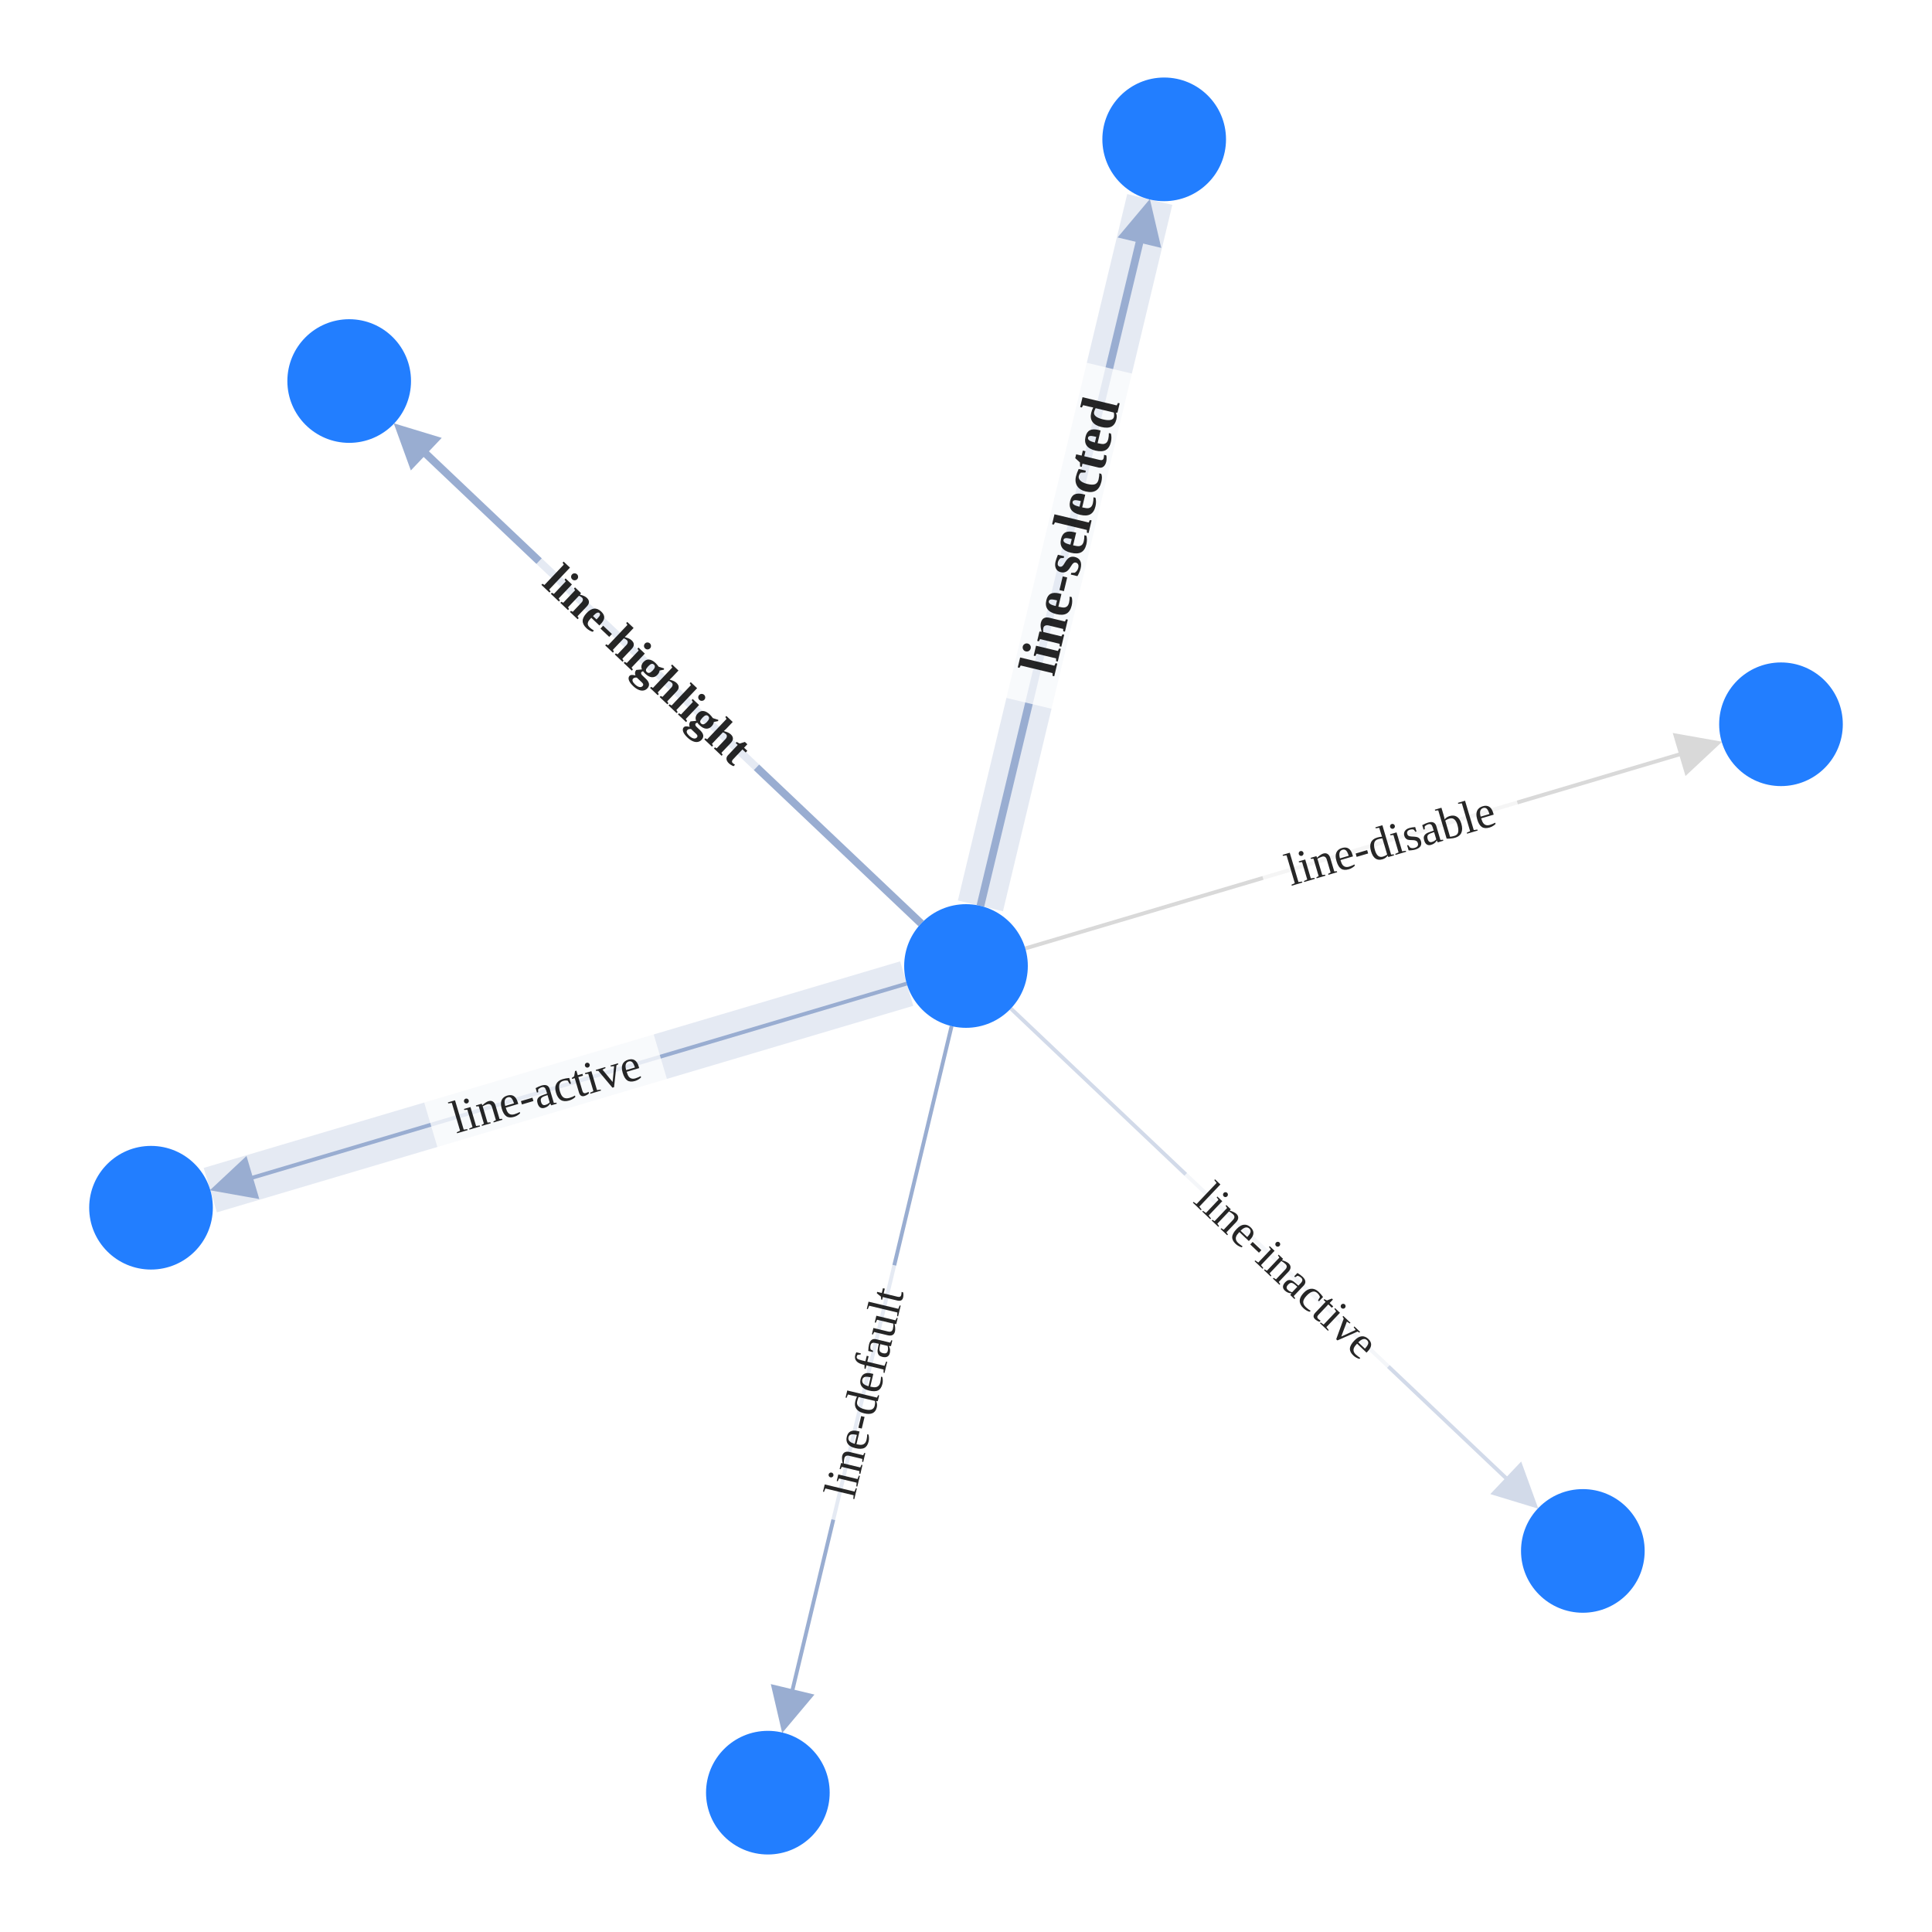
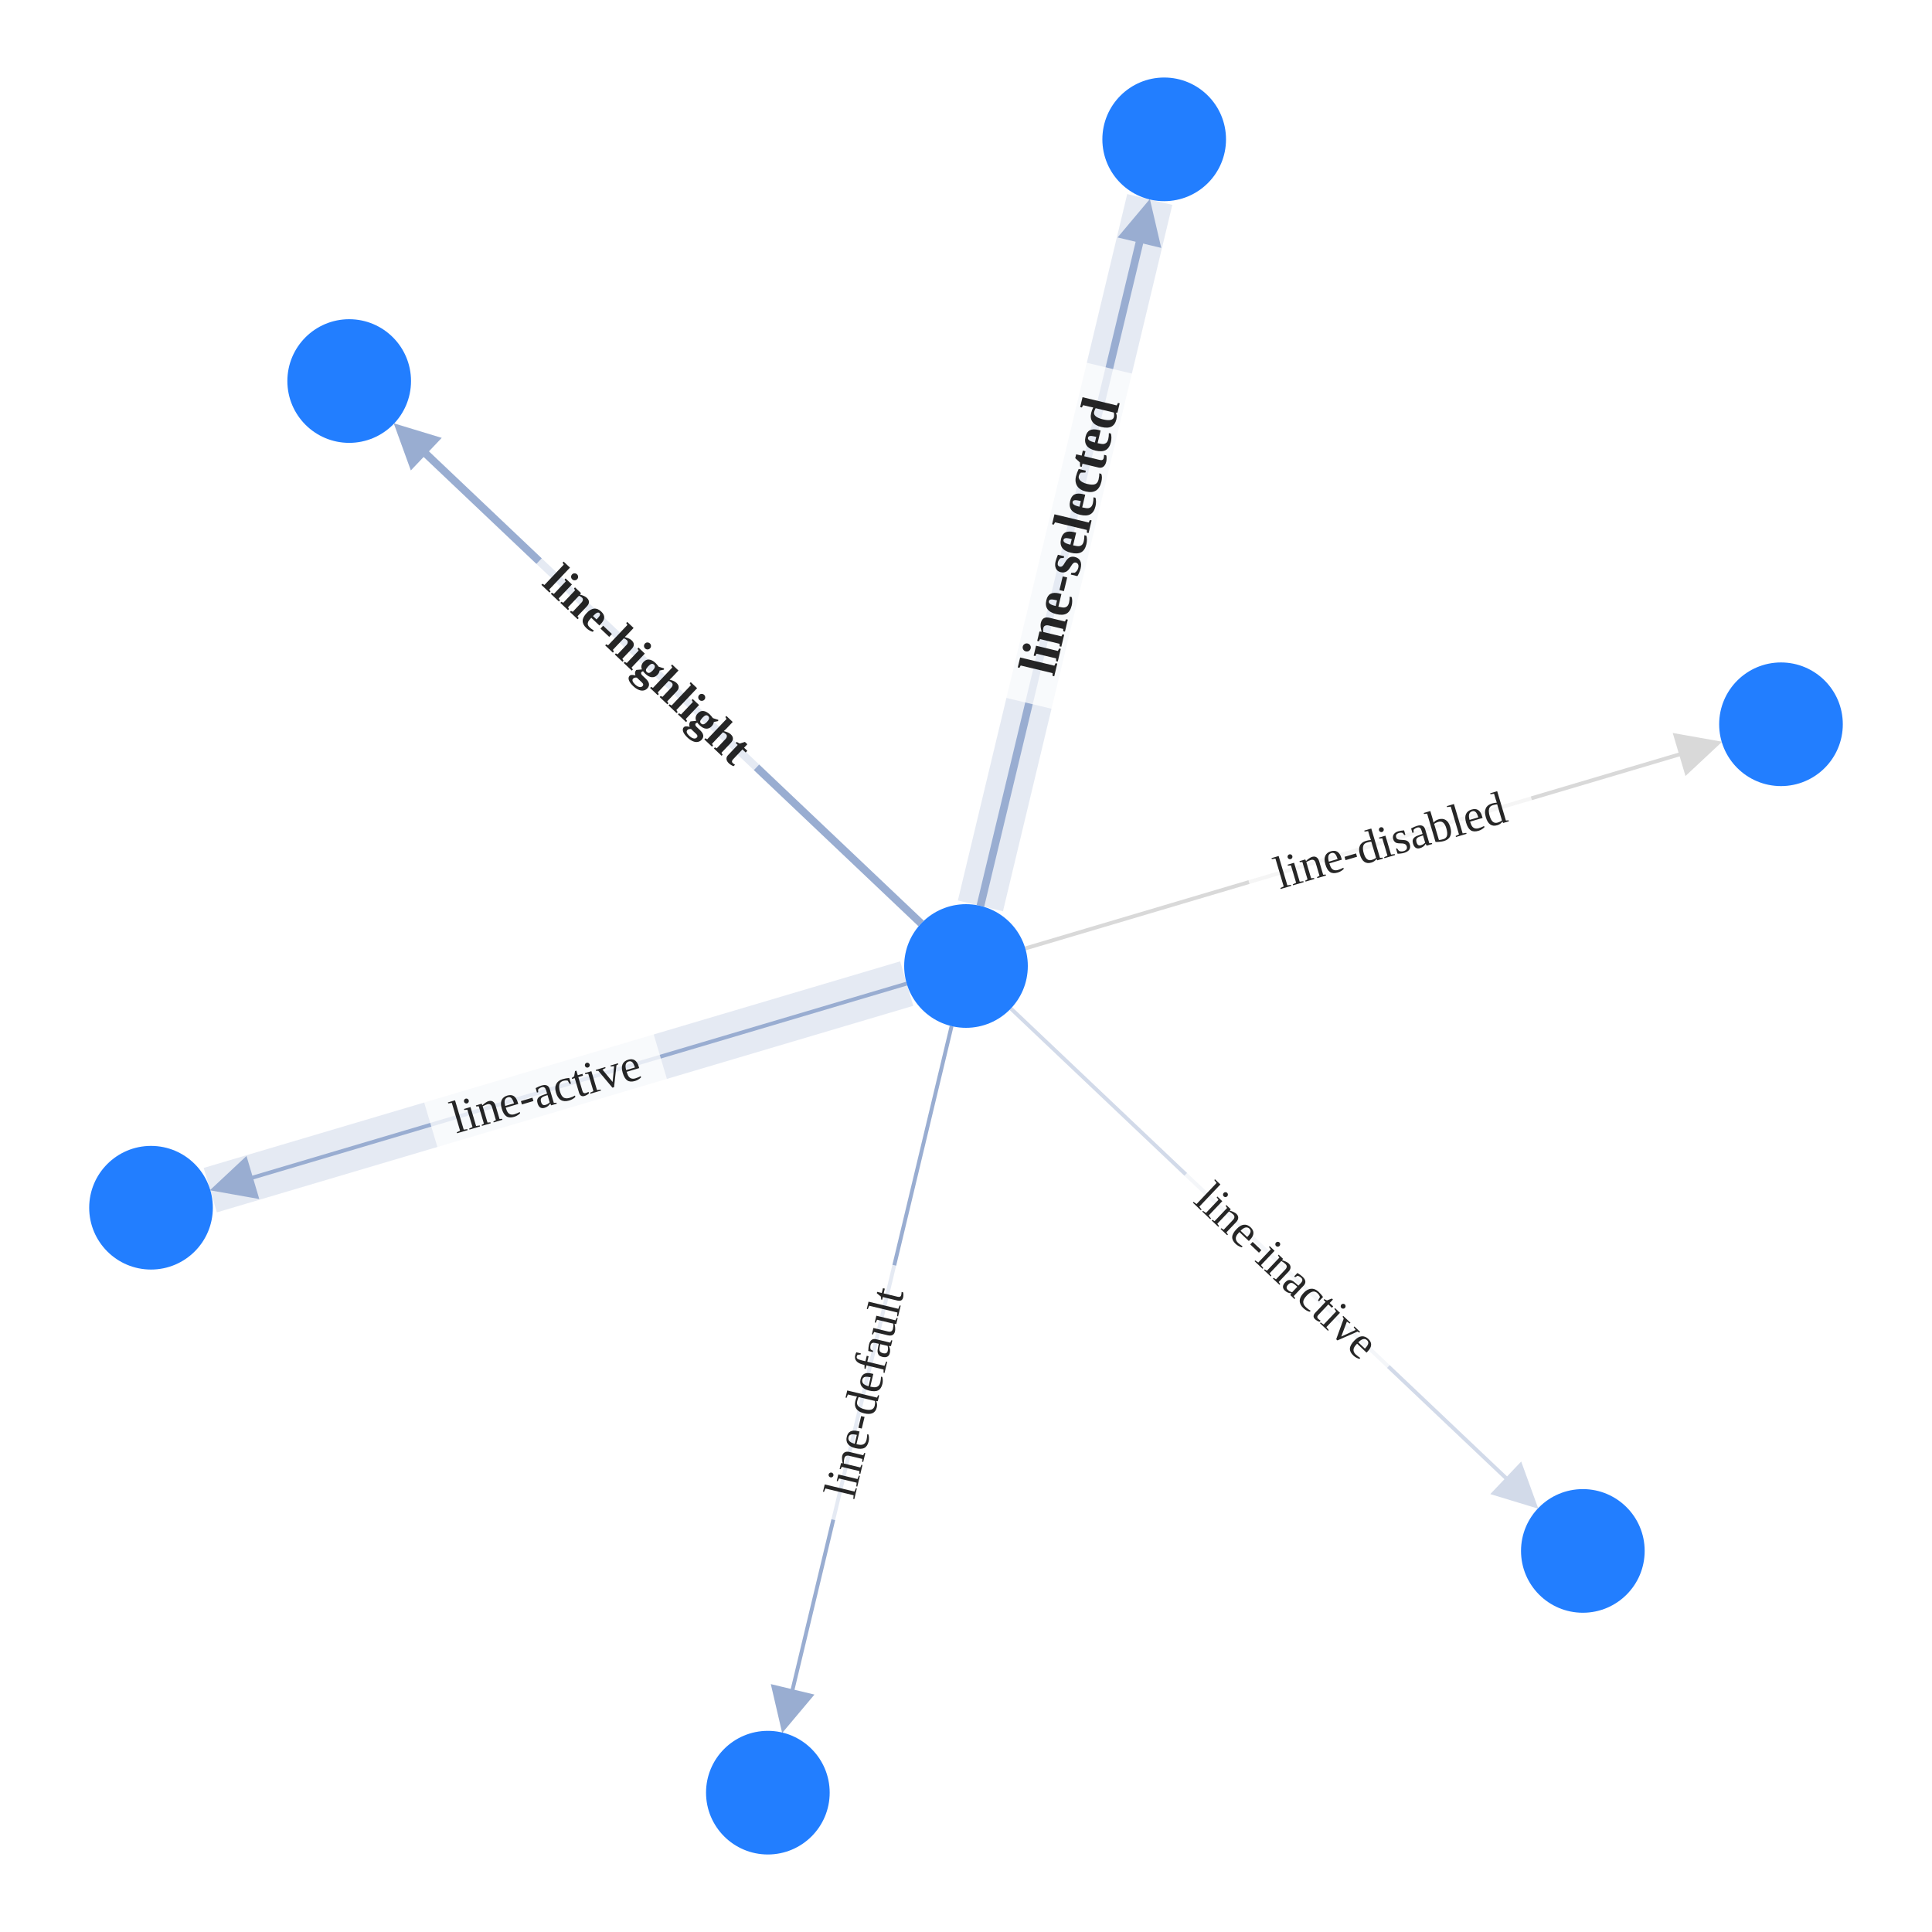
<svg xmlns="http://www.w3.org/2000/svg" width="500" height="500" style="background: transparent; position: absolute; outline: none;" color-interpolation-filters="sRGB" tabindex="1">
  <defs />
  <g id="g-svg-camera" transform="matrix(1,0,0,1,0,0)">
    <g id="g-root" fill="none" transform="matrix(1,0,0,1,0,0)">
      <g id="g-svg-7" fill="none" transform="matrix(1,0,0,1,0,0)" />
      <g id="g-svg-6" fill="none" transform="matrix(1,0,0,1,0,0)">
        <g id="line-default" fill="none" marker-start="false" marker-end="true" transform="matrix(1,0,0,1,0,0)">
          <g id="line-default" fill="none" marker-start="false" marker-end="true" stroke="transparent" stroke-width="3" />
          <g transform="matrix(1,0,0,1,202.4515,265.5593)">
            <path id="key" fill="none" d="M 43.819,0 L 1.398,176.987" stroke-width="1" stroke="rgba(153,173,209,1)" />
            <path id="key" fill="none" d="M 0,0 L 0,0" stroke-width="3" stroke="transparent" />
            <g transform="matrix(0.233081,-0.972457,0.972457,0.233081,1.398486,176.9872)">
              <path id="g-svg-65" fill="rgba(153,173,209,1)" d="M 0,5 L 10,0 L 10,10 Z" transform="translate(-5,-5)" stroke-width="1" stroke="rgba(153,173,209,1)" width="10" height="10" stroke-dasharray="0,0" />
              <path id="g-svg-65" fill="transparent" d="M 0,5 L 10,0 L 10,10 Z" transform="translate(-5,-5)" stroke-width="3" stroke="transparent" width="10" height="10" stroke-dasharray="0,0" />
            </g>
          </g>
          <g id="label" fill="none" transform="matrix(0.233079,-0.972458,0.972458,0.233079,223.4288,360.8601)">
            <g transform="matrix(1,0,0,1,-33.36,-11.5)">
              <path id="background" fill="rgba(255,255,255,1)" d="M 0,0 l 67.72,0 l 0,23 l-67.72 0 z" opacity="0.75" stroke-width="0" width="67.72" height="23" />
            </g>
            <g transform="matrix(1,0,0,1,0,0)">
              <text id="text" fill="rgba(0,0,0,0.851)" dominant-baseline="central" paint-order="stroke" dx="0.5" font-size="12" text-anchor="middle">
                line-default
              </text>
            </g>
          </g>
        </g>
        <g id="line-active" fill="none" marker-start="false" marker-end="true" transform="matrix(1,0,0,1,0,0)">
          <g id="line-active" fill="none" marker-start="false" marker-end="true" stroke="transparent" stroke-width="3" />
          <g transform="matrix(1,0,0,1,54.42151,254.5497)">
            <path id="halo" fill="none" d="M 180.239,0 L 0,53.459" stroke-width="12" stroke="rgba(153,173,209,1)" stroke-dasharray="0,0" pointer-events="none" stroke-opacity="0.25" />
            <path id="halo" fill="none" d="M 180.239,0 L 0,53.459" stroke-width="14" stroke="transparent" stroke-dasharray="0,0" pointer-events="none" stroke-opacity="0.25" />
          </g>
          <g transform="matrix(1,0,0,1,54.42151,254.5497)">
            <path id="key" fill="none" d="M 180.239,0 L 5.752,51.753" stroke-width="1" stroke="rgba(153,173,209,1)" />
            <path id="key" fill="none" d="M 0,0 L 0,0" stroke-width="3" stroke="transparent" />
            <g transform="matrix(0.958718,-0.284358,0.284358,0.958718,5.752308,51.75322)">
              <path id="g-svg-77" fill="rgba(153,173,209,1)" d="M 0,5 L 10,0 L 10,10 Z" transform="translate(-5,-5)" stroke-width="1" stroke="rgba(153,173,209,1)" width="10" height="10" stroke-dasharray="0,0" />
              <path id="g-svg-77" fill="transparent" d="M 0,5 L 10,0 L 10,10 Z" transform="translate(-5,-5)" stroke-width="3" stroke="transparent" width="10" height="10" stroke-dasharray="0,0" />
            </g>
          </g>
          <g id="label" fill="none" transform="matrix(0.958721,-0.284349,0.284349,0.958721,140.7061,282.4168)">
            <g transform="matrix(1,0,0,1,-30.48,-11.5)">
              <path id="background" fill="rgba(255,255,255,1)" d="M 0,0 l 61.96,0 l 0,23 l-61.96 0 z" opacity="0.75" stroke-width="0" width="61.96" height="23" />
            </g>
            <g transform="matrix(1,0,0,1,0,0)">
              <text id="text" fill="rgba(0,0,0,0.851)" dominant-baseline="central" paint-order="stroke" dx="0.5" font-size="12" text-anchor="middle">
                line-active
              </text>
            </g>
          </g>
        </g>
        <g id="line-selected" fill="none" marker-start="false" marker-end="true" transform="matrix(1,0,0,1,0,0)">
          <g id="line-selected" fill="none" marker-start="false" marker-end="true" stroke="transparent" stroke-width="3" />
          <g transform="matrix(1,0,0,1,253.7302,51.62162)">
            <path id="halo" fill="none" d="M 0,182.819 L 43.83,0" stroke-width="12" stroke="rgba(153,173,209,1)" stroke-dasharray="0,0" pointer-events="none" stroke-opacity="0.25" />
            <path id="halo" fill="none" d="M 0,182.819 L 43.83,0" stroke-width="14" stroke="transparent" stroke-dasharray="0,0" pointer-events="none" stroke-opacity="0.25" />
          </g>
          <g transform="matrix(1,0,0,1,253.7302,51.62162)">
            <path id="key" fill="none" d="M 0,182.819 L 42.432,5.835" stroke-width="2" stroke="rgba(153,173,209,1)" />
            <path id="key" fill="none" d="M 0,0 L 0,0" stroke-width="2" stroke="transparent" />
            <g transform="matrix(-0.23314,0.972443,-0.972443,-0.23314,42.43156,5.834659)">
              <path id="g-svg-80" fill="rgba(153,173,209,1)" d="M 0,5 L 10,0 L 10,10 Z" transform="translate(-5,-5)" stroke-width="1" stroke="rgba(153,173,209,1)" width="10" height="10" stroke-dasharray="0,0" />
              <path id="g-svg-80" fill="transparent" d="M 0,5 L 10,0 L 10,10 Z" transform="translate(-5,-5)" stroke-width="3" stroke="transparent" width="10" height="10" stroke-dasharray="0,0" />
            </g>
          </g>
          <g id="label" fill="none" transform="matrix(0.233134,-0.972445,0.972445,0.233134,276.578,139.1415)">
            <g transform="matrix(1,0,0,1,-44.1,-13.5)">
              <path id="background" fill="rgba(255,255,255,1)" d="M 0,0 l 89.2,0 l 0,27 l-89.2 0 z" opacity="0.75" stroke-width="0" width="89.2" height="27" />
            </g>
            <g transform="matrix(1,0,0,1,0,0)">
              <text id="text" fill="rgba(0,0,0,0.851)" dominant-baseline="central" paint-order="stroke" dx="0.5" font-size="14" text-anchor="middle" font-weight="700">
                line-selected
              </text>
            </g>
          </g>
        </g>
        <g id="line-highlight" fill="none" marker-start="false" marker-end="true" transform="matrix(1,0,0,1,0,0)">
          <g id="line-highlight" fill="none" marker-start="false" marker-end="true" stroke="transparent" stroke-width="3" />
          <g transform="matrix(1,0,0,1,101.9798,109.6218)">
            <path id="key" fill="none" d="M 136.411,129.368 L 4.354,4.129" stroke-width="2" stroke="rgba(153,173,209,1)" />
            <path id="key" fill="none" d="M 0,0 L 0,0" stroke-width="2" stroke="transparent" />
            <g transform="matrix(0.725589,0.688128,-0.688128,0.725589,4.353534,4.12877)">
              <path id="g-svg-83" fill="rgba(153,173,209,1)" d="M 0,5 L 10,0 L 10,10 Z" transform="translate(-5,-5)" stroke-width="1" stroke="rgba(153,173,209,1)" width="10" height="10" stroke-dasharray="0,0" />
              <path id="g-svg-83" fill="transparent" d="M 0,5 L 10,0 L 10,10 Z" transform="translate(-5,-5)" stroke-width="3" stroke="transparent" width="10" height="10" stroke-dasharray="0,0" />
            </g>
          </g>
          <g id="label" fill="none" transform="matrix(0.725591,0.688126,-0.688126,0.725591,167.2829,171.5534)">
            <g transform="matrix(1,0,0,1,-38.28,-11.5)">
              <path id="background" fill="rgba(255,255,255,1)" d="M 0,0 l 77.56,0 l 0,23 l-77.56 0 z" opacity="0.75" stroke-width="0" width="77.56" height="23" />
            </g>
            <g transform="matrix(1,0,0,1,0,0)">
              <text id="text" fill="rgba(0,0,0,0.851)" dominant-baseline="central" paint-order="stroke" dx="0.5" font-size="12" text-anchor="middle" font-weight="700">
                line-highlight
              </text>
            </g>
          </g>
        </g>
        <g id="line-inactive" fill="none" marker-start="false" marker-end="true" transform="matrix(1,0,0,1,0,0)">
          <g id="line-inactive" fill="none" marker-start="false" marker-end="true" stroke="transparent" stroke-width="3" />
          <g transform="matrix(1,0,0,1,261.6101,261.0093)">
            <path id="key" fill="none" d="M 0,0 L 132.065,125.231" stroke-width="1" stroke="rgba(210,218,233,1)" />
            <path id="key" fill="none" d="M 0,0 L 0,0" stroke-width="3" stroke="transparent" />
            <g transform="matrix(-0.725633,-0.688082,0.688082,-0.725633,132.0652,125.2309)">
              <path id="g-svg-85" fill="rgba(210,218,233,1)" d="M 0,5 L 10,0 L 10,10 Z" transform="translate(-5,-5)" stroke-width="1" stroke="rgba(210,218,233,1)" width="10" height="10" stroke-dasharray="0,0" />
              <path id="g-svg-85" fill="transparent" d="M 0,5 L 10,0 L 10,10 Z" transform="translate(-5,-5)" stroke-width="3" stroke="transparent" width="10" height="10" stroke-dasharray="0,0" />
            </g>
          </g>
          <g id="label" fill="none" transform="matrix(0.725623,0.688093,-0.688093,0.725623,332.7222,328.4413)">
            <g transform="matrix(1,0,0,1,-35.64,-11.5)">
              <path id="background" fill="rgba(255,255,255,1)" d="M 0,0 l 72.28,0 l 0,23 l-72.28 0 z" opacity="0.75" stroke-width="0" width="72.28" height="23" />
            </g>
            <g transform="matrix(1,0,0,1,0,0)">
              <text id="text" fill="rgba(0,0,0,0.851)" dominant-baseline="central" paint-order="stroke" dx="0.5" font-size="12" text-anchor="middle">
                line-inactive
              </text>
            </g>
          </g>
        </g>
-         <g id="line-disable" fill="none" marker-start="false" marker-end="true" transform="matrix(1,0,0,1,0,0)">
-           <g id="line-disable" fill="none" marker-start="false" marker-end="true" stroke="transparent" stroke-width="3" />
+         <g id="line-disabled" fill="none" marker-start="false" marker-end="true" transform="matrix(1,0,0,1,0,0)">
+           <g id="line-disabled" fill="none" marker-start="false" marker-end="true" stroke="transparent" stroke-width="3" />
          <g transform="matrix(1,0,0,1,265.3395,191.9904)">
            <path id="key" fill="none" d="M 0,53.46 L 174.487,1.706" stroke-width="1" stroke="rgba(217,217,217,1)" />
            <path id="key" fill="none" d="M 0,0 L 0,0" stroke-width="3" stroke="transparent" />
            <g transform="matrix(-0.958717,0.284361,-0.284361,-0.958717,174.4865,1.706166)">
              <path id="g-svg-87" fill="rgba(217,217,217,1)" d="M 0,5 L 10,0 L 10,10 Z" transform="translate(-5,-5)" stroke-width="1" stroke="rgba(217,217,217,1)" width="10" height="10" stroke-dasharray="0,0" />
              <path id="g-svg-87" fill="transparent" d="M 0,5 L 10,0 L 10,10 Z" transform="translate(-5,-5)" stroke-width="3" stroke="transparent" width="10" height="10" stroke-dasharray="0,0" />
            </g>
          </g>
          <g id="label" fill="none" transform="matrix(0.958717,-0.284364,0.284364,0.958717,359.2938,217.5828)">
-             <g transform="matrix(1,0,0,1,-33.84,-11.5)">
-               <path id="background" fill="rgba(255,255,255,1)" d="M 0,0 l 68.68,0 l 0,23 l-68.68 0 z" opacity="0.75" stroke-width="0" width="68.68" height="23" />
+             <g transform="matrix(1,0,0,1,-37.62,-11.5)">
+               <path id="background" fill="rgba(255,255,255,1)" d="M 0,0 l 76.24,0 l 0,23 l-76.24 0 z" opacity="0.75" stroke-width="0" width="76.24" height="23" />
            </g>
            <g transform="matrix(1,0,0,1,0,0)">
              <text id="text" fill="rgba(0,0,0,0.851)" dominant-baseline="central" paint-order="stroke" dx="0.5" font-size="12" text-anchor="middle">
-                 line-disable
+                 line-disabled
              </text>
            </g>
          </g>
        </g>
      </g>
      <g id="g-svg-5" fill="none" transform="matrix(1,0,0,1,0,0)">
        <g id="node1" fill="none" transform="matrix(1,0,0,1,250,250)">
          <g transform="matrix(1,0,0,1,0,0)">
            <circle id="key" fill="rgba(34,126,255,1)" transform="translate(-16,-16)" cx="16" cy="16" stroke-width="0" stroke="rgba(0,0,0,1)" r="16" />
          </g>
        </g>
        <g id="node2" fill="none" transform="matrix(1,0,0,1,198.7222,463.9406)">
          <g transform="matrix(1,0,0,1,0,0)">
            <circle id="key" fill="rgba(34,126,255,1)" transform="translate(-16,-16)" cx="16" cy="16" stroke-width="0" stroke="rgba(0,0,0,1)" r="16" />
          </g>
        </g>
        <g id="node3" fill="none" transform="matrix(1,0,0,1,39.08202,312.5588)">
          <g transform="matrix(1,0,0,1,0,0)">
            <circle id="key" fill="rgba(34,126,255,1)" transform="translate(-16,-16)" cx="16" cy="16" stroke-width="0" stroke="rgba(0,0,0,1)" r="16" />
          </g>
        </g>
        <g id="node4" fill="none" transform="matrix(1,0,0,1,301.2909,36.06253)">
          <g transform="matrix(1,0,0,1,0,0)">
            <circle id="key" fill="rgba(34,126,255,1)" transform="translate(-16,-16)" cx="16" cy="16" stroke-width="0" stroke="rgba(0,0,0,1)" r="16" />
          </g>
        </g>
        <g id="node5" fill="none" transform="matrix(1,0,0,1,90.37041,98.61177)">
          <g transform="matrix(1,0,0,1,0,0)">
            <circle id="key" fill="rgba(34,126,255,1)" transform="translate(-16,-16)" cx="16" cy="16" stroke-width="0" stroke="rgba(0,0,0,1)" r="16" />
          </g>
        </g>
        <g id="node6" fill="none" transform="matrix(1,0,0,1,409.6393,401.378)">
          <g transform="matrix(1,0,0,1,0,0)">
            <circle id="key" fill="rgba(34,126,255,1)" transform="translate(-16,-16)" cx="16" cy="16" stroke-width="0" stroke="rgba(0,0,0,1)" r="16" />
          </g>
        </g>
        <g id="node7" fill="none" transform="matrix(1,0,0,1,460.9178,187.4406)">
          <g transform="matrix(1,0,0,1,0,0)">
            <circle id="key" fill="rgba(34,126,255,1)" transform="translate(-16,-16)" cx="16" cy="16" stroke-width="0" stroke="rgba(0,0,0,1)" r="16" />
          </g>
        </g>
      </g>
    </g>
  </g>
</svg>
